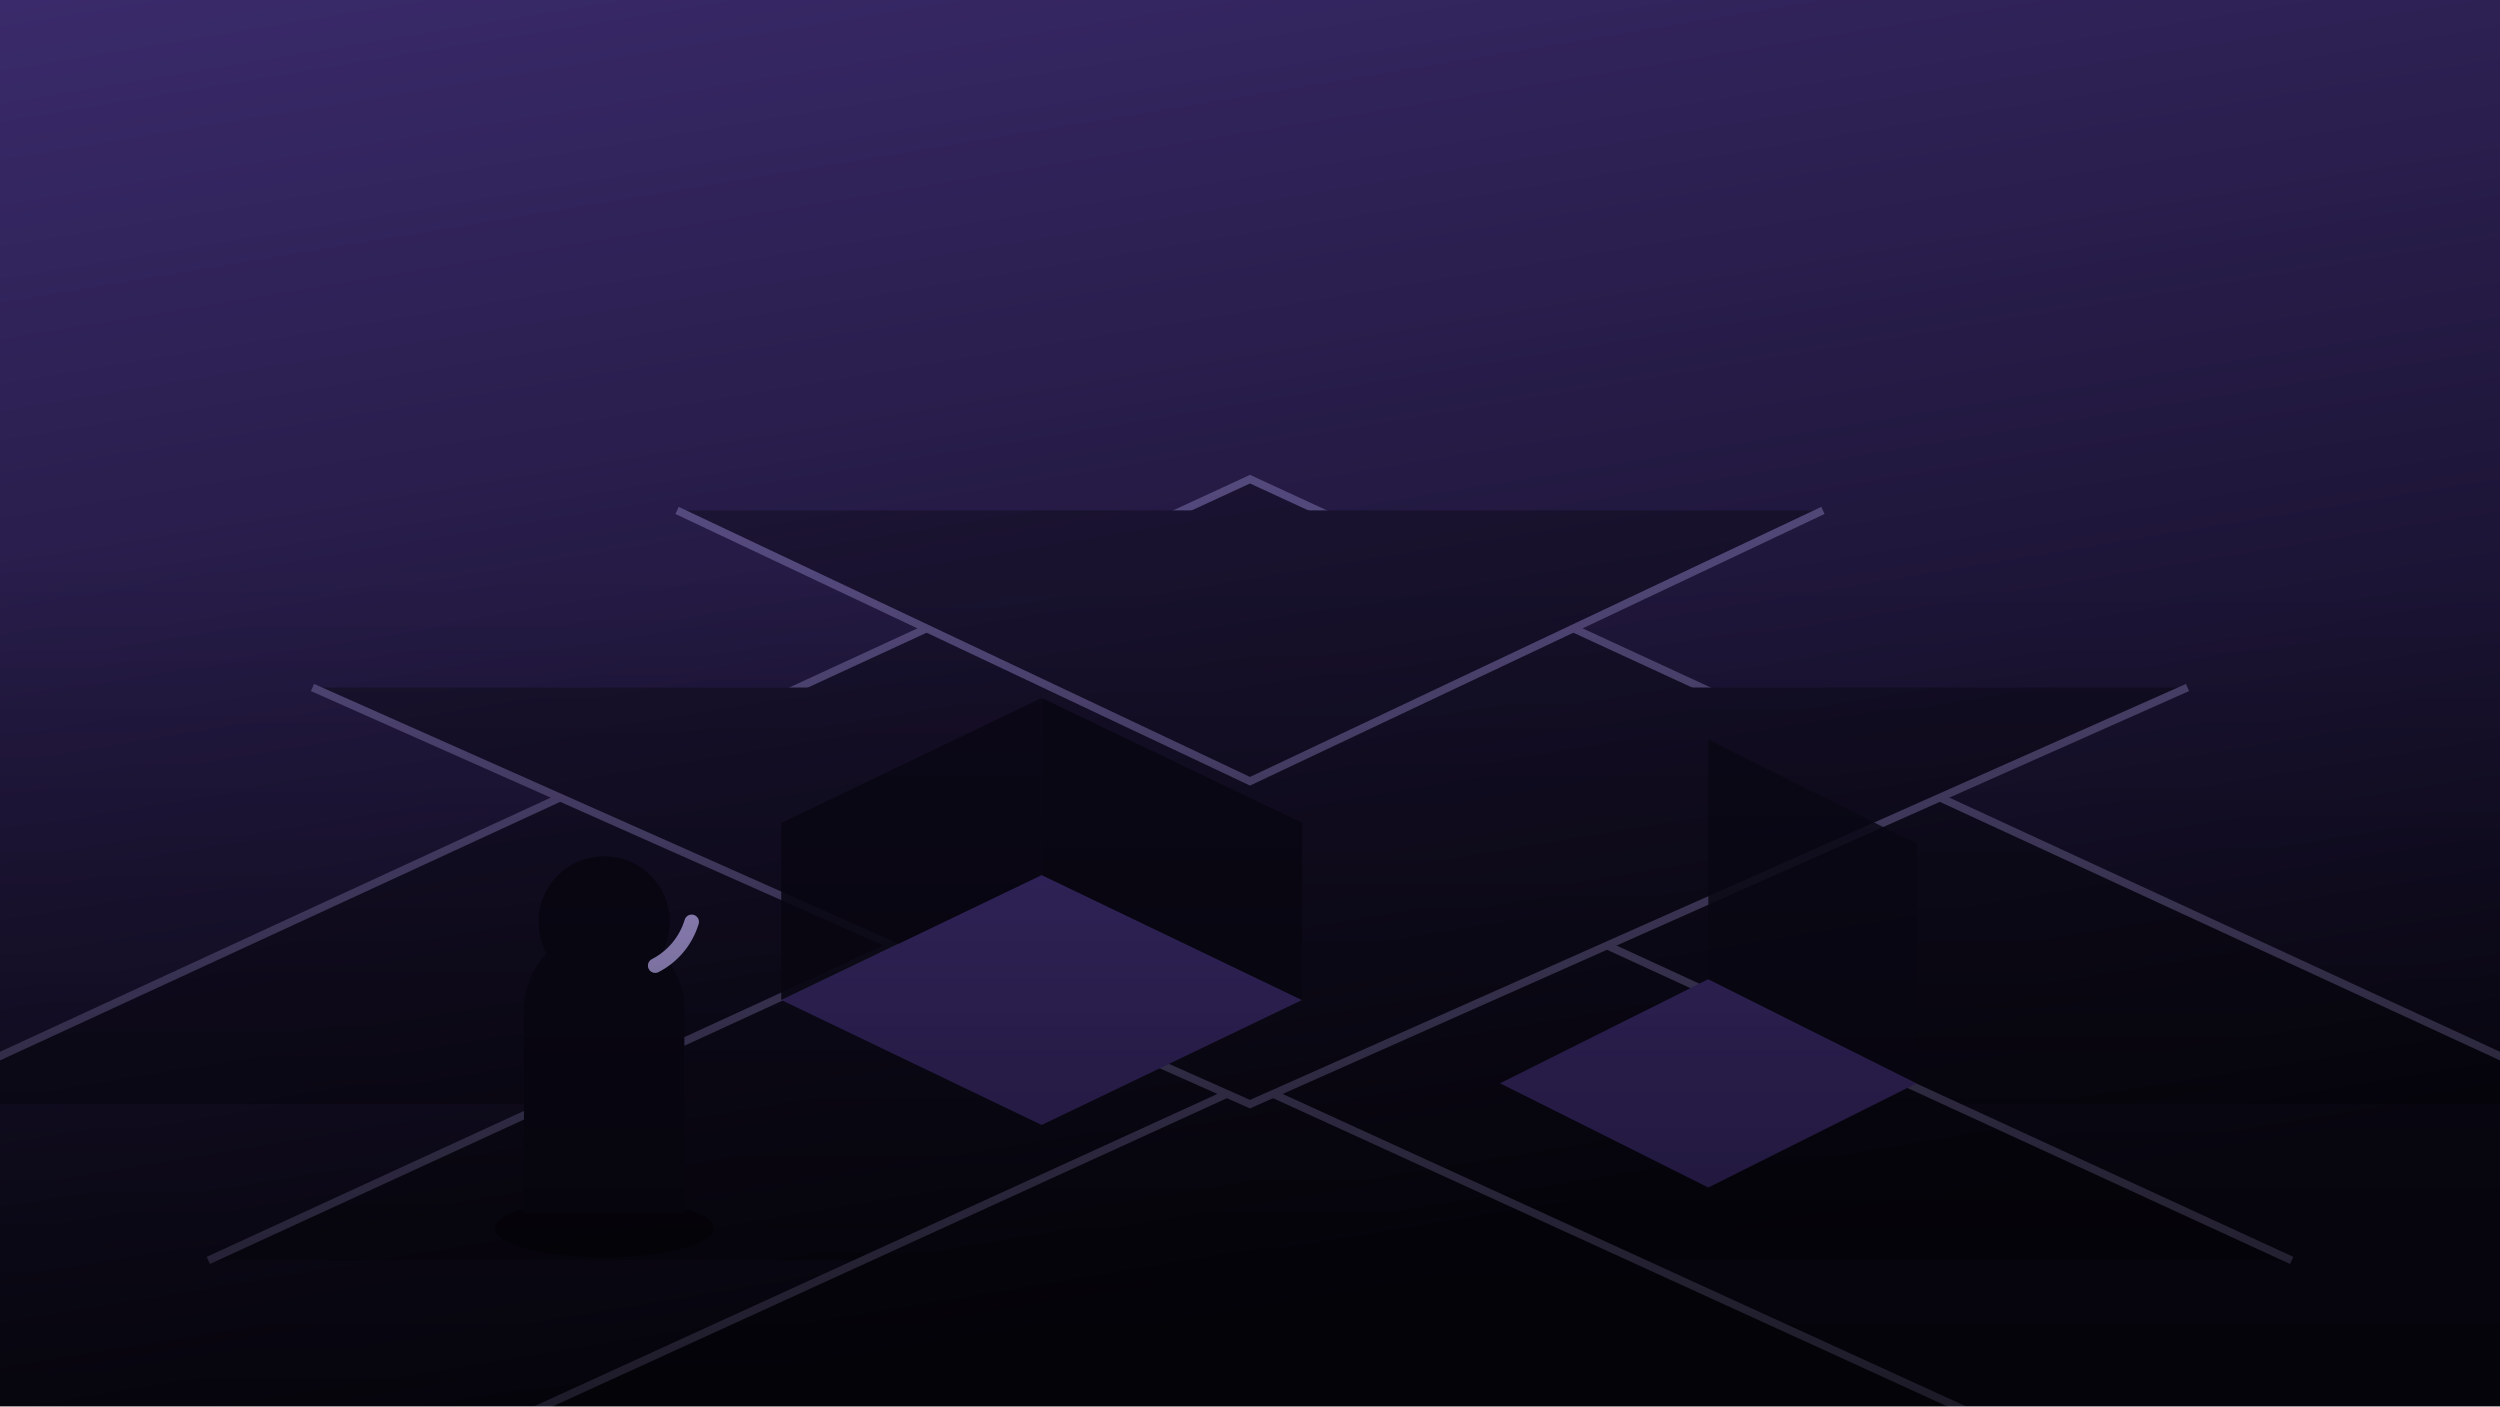
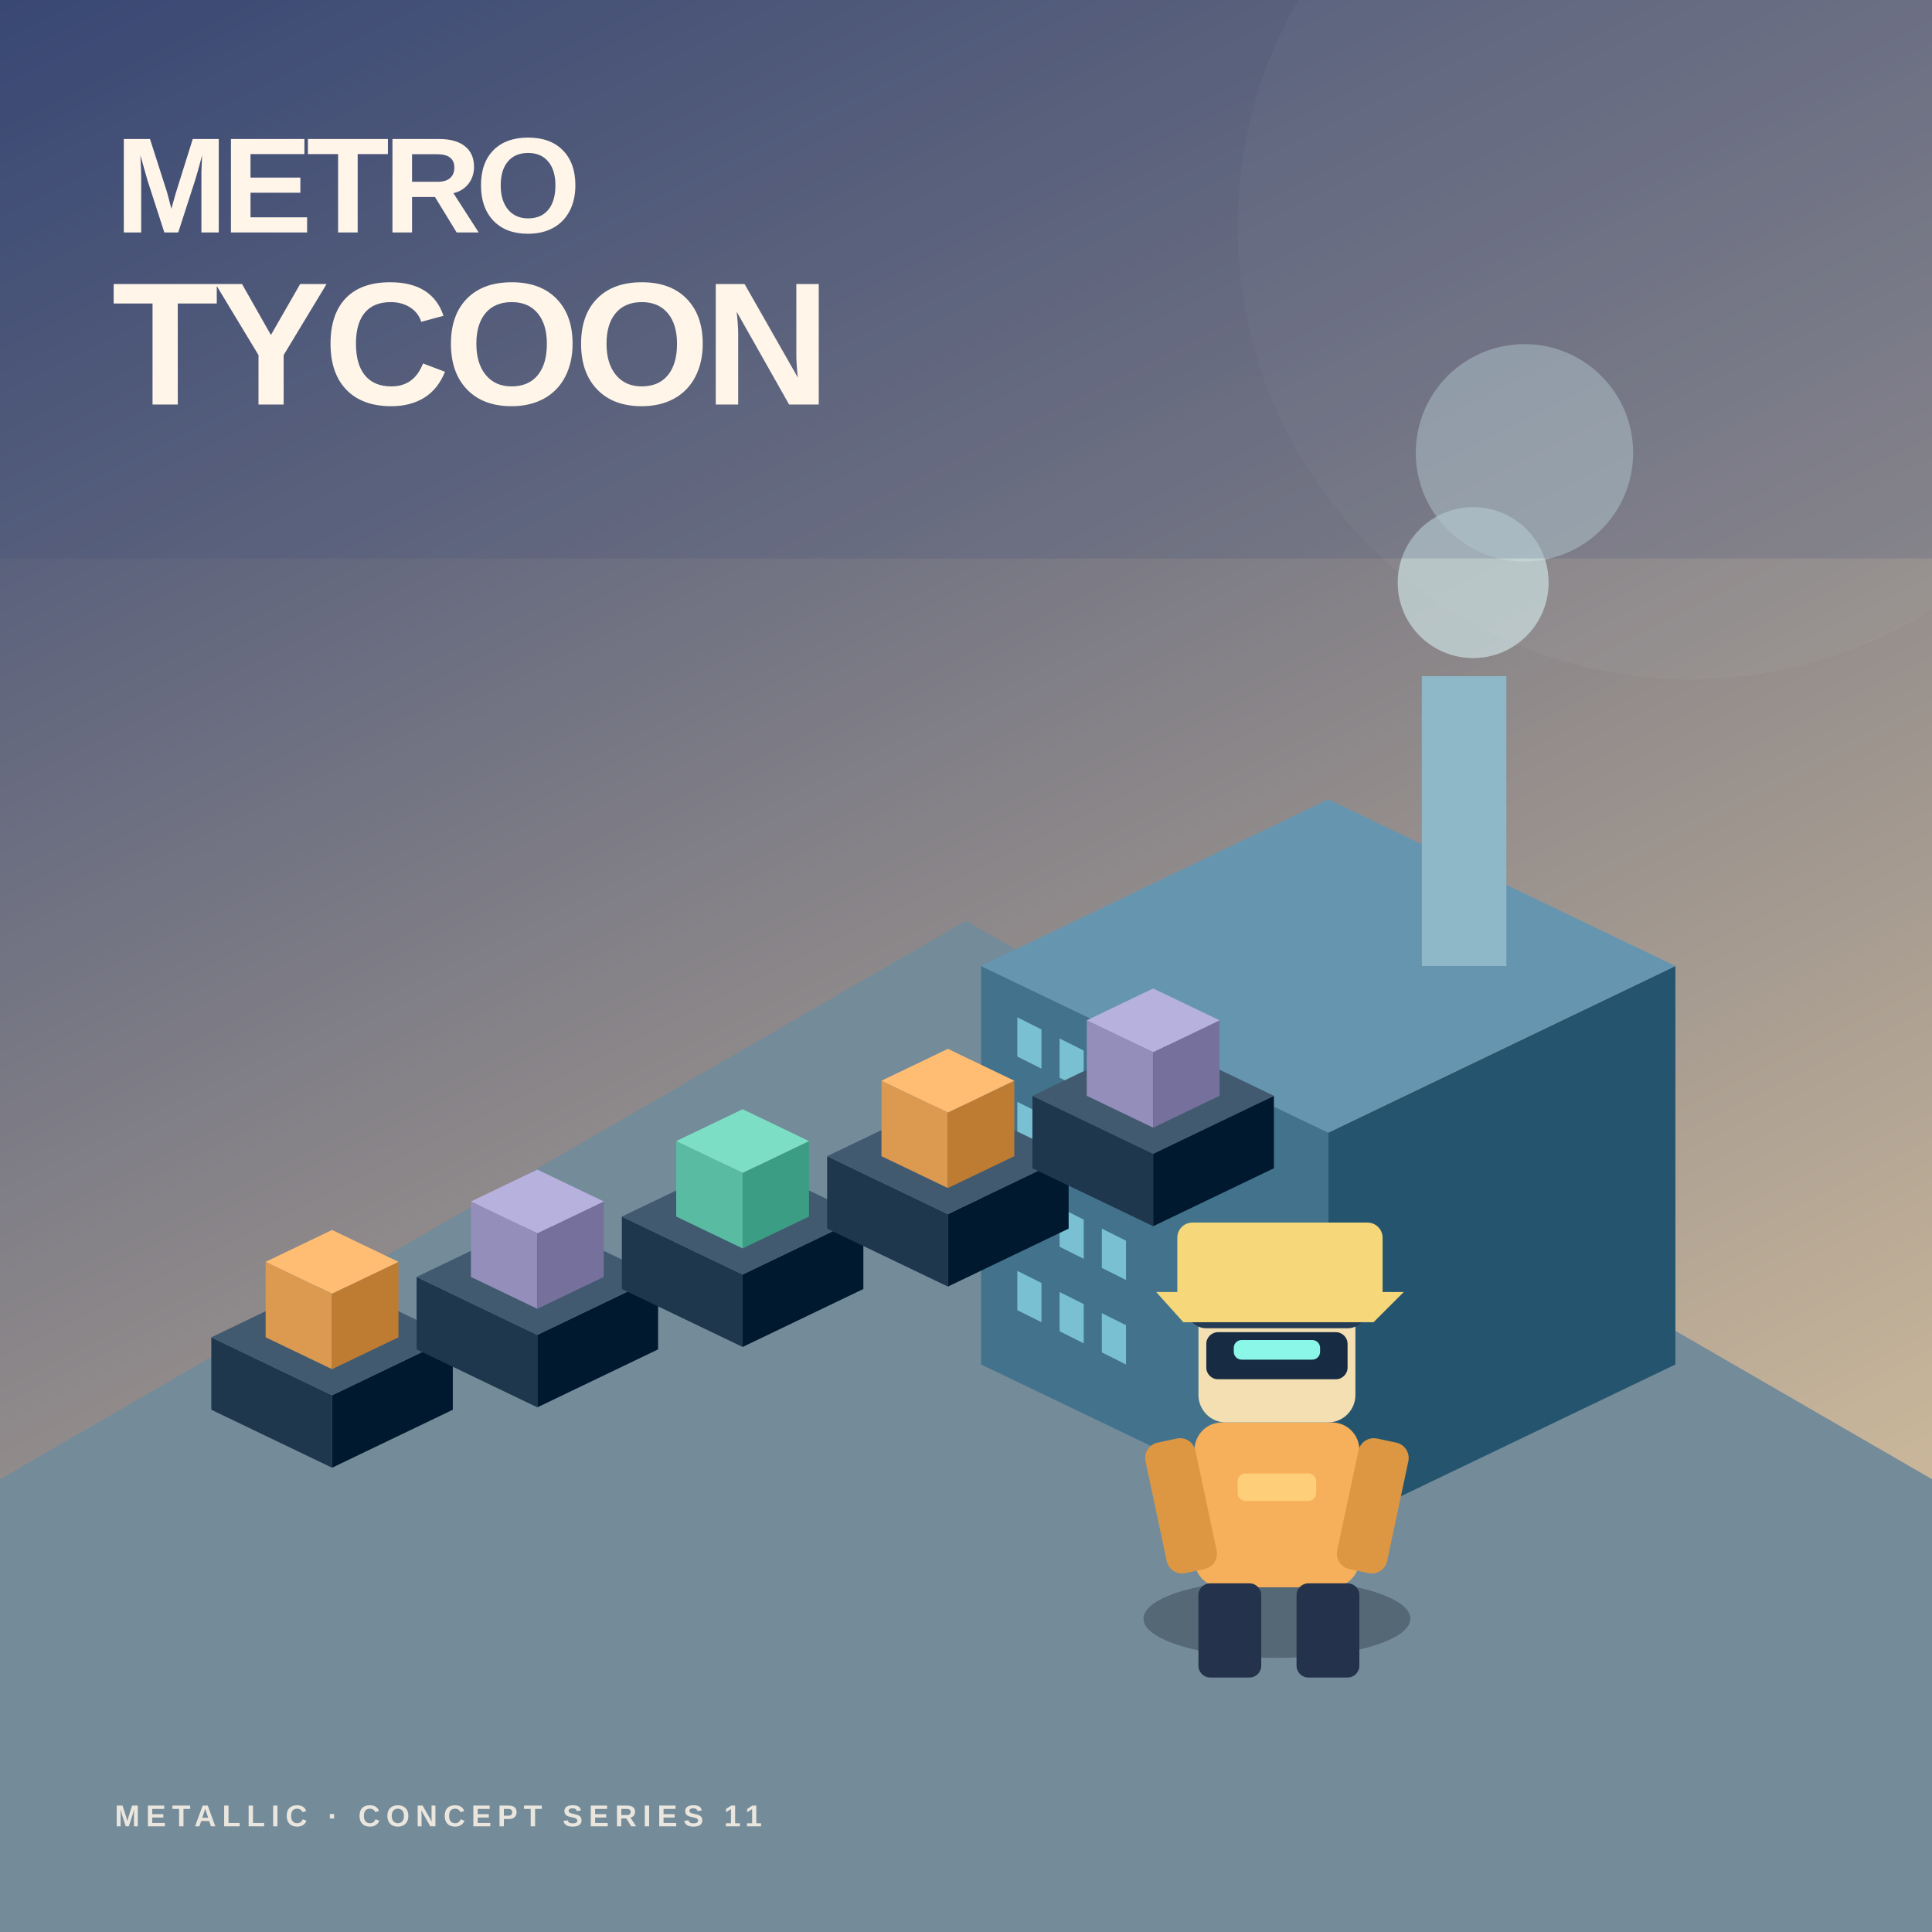
- <svg xmlns="http://www.w3.org/2000/svg" aria-hidden="true" class="poster-art" preserveAspectRatio="xMidYMid slice" viewBox="0 0 480 270">
+ <svg xmlns="http://www.w3.org/2000/svg" viewBox="0 0 640 640" width="640" height="640">
  <defs>
-     <linearGradient id="skp11__11_rec" x1="0" x2="0.3" y1="0" y2="1">
-       <stop offset="0" stop-color="#3a2a6b" />
-       <stop offset="1" stop-color="#0b0817" />
+     <linearGradient id="sky" x2=".5" y2="1">
+       <stop stop-color="#384773" />
+       <stop offset="1" stop-color="#c9b69a" />
    </linearGradient>
-     <radialGradient id="glp11__11_rec">
-       <stop offset="0" stop-color="#c4b5fd" stop-opacity="0.85" />
-       <stop offset="1" stop-color="#c4b5fd" stop-opacity="0" />
+     <radialGradient id="portal">
+       <stop stop-color="#ffd1fb" />
+       <stop offset=".5" stop-color="#b08cf7" />
+       <stop offset="1" stop-color="#6052b1" />
    </radialGradient>
-     <linearGradient id="vgp11__11_rec" x1="0" x2="0" y1="0" y2="1">
-       <stop offset="0.4" stop-color="#000" stop-opacity="0" />
-       <stop offset="1" stop-color="#000" stop-opacity="0.55" />
-     </linearGradient>
  </defs>
-   <rect fill="url(#skp11__11_rec)" height="270" width="480" />
-   <g opacity="0.3" stroke="#c4b5fd" stroke-width="1.5">
-     <path d="M-20 212 240 92l260 120" />
-     <path d="M40 242 240 150l200 92" />
-     <path d="M100 272 240 208l140 64" />
-     <path d="M60 132 240 212l180-80" />
-     <path d="M130 98 240 150l110-52" />
+   <rect width="640" height="640" fill="url(#sky)" />
+   <circle cx="560" cy="75" r="150" fill="#ffffff" opacity=".035" />
+   <polygon points="0,490 320,305 640,490 640,640 0,640" fill="#748b99" />
+   <polygon points="325,320 440,375.2 440,507.2 325,452" fill="#43738c" />
+   <polygon points="440,375.2 555,320 555,452 440,507.2" fill="#25556e" />
+   <polygon points="440,264.8 555,320 440,375.2 325,320" fill="#6696af" />
+   <polygon points="337,337 345,341 345,354 337,350" fill="#8ee1ef" opacity=".7" />
+   <polygon points="351,344 359,348 359,361 351,357" fill="#8ee1ef" opacity=".7" />
+   <polygon points="365,351 373,355 373,368 365,364" fill="#8ee1ef" opacity=".7" />
+   <polygon points="337,365 345,369 345,382 337,378" fill="#8ee1ef" opacity=".7" />
+   <polygon points="351,372 359,376 359,389 351,385" fill="#8ee1ef" opacity=".7" />
+   <polygon points="365,379 373,383 373,396 365,392" fill="#8ee1ef" opacity=".7" />
+   <polygon points="337,393 345,397 345,410 337,406" fill="#8ee1ef" opacity=".7" />
+   <polygon points="351,400 359,404 359,417 351,413" fill="#8ee1ef" opacity=".7" />
+   <polygon points="365,407 373,411 373,424 365,420" fill="#8ee1ef" opacity=".7" />
+   <polygon points="337,421 345,425 345,438 337,434" fill="#8ee1ef" opacity=".7" />
+   <polygon points="351,428 359,432 359,445 351,441" fill="#8ee1ef" opacity=".7" />
+   <polygon points="365,435 373,439 373,452 365,448" fill="#8ee1ef" opacity=".7" />
+   <rect x="471" y="224" width="28" height="96" rx="0" fill="#8eb8c8" />
+   <circle cx="488" cy="193" r="25" fill="#ccdfdf" opacity=".7" />
+   <circle cx="505" cy="150" r="36" fill="#ccdfdf" opacity=".5" />
+   <polygon points="70,443 110,462.2 110,486.2 70,467" fill="#1e374d" />
+   <polygon points="110,462.2 150,443 150,467 110,486.2" fill="#00192f" />
+   <polygon points="110,423.8 150,443 110,462.2 70,443" fill="#415a70" />
+   <polygon points="88,418 110,428.56 110,453.56 88,443" fill="#dc9a50" />
+   <polygon points="110,428.56 132,418 132,443 110,453.56" fill="#be7c32" />
+   <polygon points="110,407.44 132,418 110,428.56 88,418" fill="#ffbd73" />
+   <polygon points="138,423 178,442.2 178,466.2 138,447" fill="#1e374d" />
+   <polygon points="178,442.2 218,423 218,447 178,466.2" fill="#00192f" />
+   <polygon points="178,403.8 218,423 178,442.2 138,423" fill="#415a70" />
+   <polygon points="156,398 178,408.56 178,433.56 156,423" fill="#948eba" />
+   <polygon points="178,408.56 200,398 200,423 178,433.56" fill="#76709c" />
+   <polygon points="178,387.44 200,398 178,408.56 156,398" fill="#b7b1dd" />
+   <polygon points="206,403 246,422.2 246,446.2 206,427" fill="#1e374d" />
+   <polygon points="246,422.2 286,403 286,427 246,446.2" fill="#00192f" />
+   <polygon points="246,383.8 286,403 246,422.2 206,403" fill="#415a70" />
+   <polygon points="224,378 246,388.56 246,413.56 224,403" fill="#59bba1" />
+   <polygon points="246,388.56 268,378 268,403 246,413.56" fill="#3b9d83" />
+   <polygon points="246,367.44 268,378 246,388.56 224,378" fill="#7cdec4" />
+   <polygon points="274,383 314,402.2 314,426.2 274,407" fill="#1e374d" />
+   <polygon points="314,402.2 354,383 354,407 314,426.2" fill="#00192f" />
+   <polygon points="314,363.8 354,383 314,402.2 274,383" fill="#415a70" />
+   <polygon points="292,358 314,368.56 314,393.56 292,383" fill="#dc9a50" />
+   <polygon points="314,368.56 336,358 336,383 314,393.56" fill="#be7c32" />
+   <polygon points="314,347.44 336,358 314,368.56 292,358" fill="#ffbd73" />
+   <polygon points="342,363 382,382.2 382,406.2 342,387" fill="#1e374d" />
+   <polygon points="382,382.2 422,363 422,387 382,406.2" fill="#00192f" />
+   <polygon points="382,343.8 422,363 382,382.2 342,363" fill="#415a70" />
+   <polygon points="360,338 382,348.56 382,373.56 360,363" fill="#948eba" />
+   <polygon points="382,348.56 404,338 404,363 382,373.56" fill="#76709c" />
+   <polygon points="382,327.44 404,338 382,348.56 360,338" fill="#b7b1dd" />
+   <g transform="translate(423 466) scale(1.3)">
+     <ellipse cx="0" cy="54" rx="34" ry="10" fill="#091324" opacity=".3" />
+     <rect x="-21" y="4" width="42" height="42" rx="7" fill="#f6b05b" />
+     <rect x="-20" y="45" width="16" height="24" rx="3" fill="#24324c" />
+     <rect x="5" y="45" width="16" height="24" rx="3" fill="#24324c" />
+     <g transform="rotate(-12 -20 10)">
+       <rect x="-34" y="7" width="13" height="34" rx="4" fill="#dd9742" />
+     </g>
+     <g transform="rotate(12 20 10)">
+       <rect x="21" y="7" width="13" height="34" rx="4" fill="#dd9742" />
+     </g>
+     <rect x="-20" y="-31" width="40" height="35" rx="7" fill="#f3dfb1" />
+     <rect x="-23" y="-35" width="46" height="15" rx="5" fill="#233b55" />
+     <rect x="-18" y="-19" width="36" height="12" rx="3" fill="#172b43" />
+     <rect x="-11" y="-17" width="22" height="5" rx="2" fill="#8af7e8" />
+     <rect x="-10" y="17" width="20" height="7" rx="2" fill="#ffce79" />
  </g>
-   <g>
-     <path d="M150 192l50-24 50 24-50 24z" fill="#3a2a6b" />
-     <path d="M150 192v-34l50-24v34z" fill="#0b0817" opacity="0.9" />
-     <path d="M200 168v-34l50 24v34z" fill="#0b0817" />
-     <path d="M288 208l40-20 40 20-40 20z" fill="#3a2a6b" />
-     <path d="M328 188v-46l40 20v46z" fill="#0b0817" opacity="0.85" />
+   <rect x="390" y="405" width="68" height="30" rx="5" fill="#f6d87b" />
+   <polygon points="383,428 465,428 455,438 392,438" fill="#f6d87b" />
+   <rect width="640" height="185" fill="#384773" opacity=".18" />
+   <g fill="#fff6e9" font-family="Segoe UI,Arial,sans-serif" font-weight="950" letter-spacing="-2">
+     <text x="38" y="77" font-size="45">METRO</text>
+     <text x="37" y="134" font-size="58">TYCOON</text>
  </g>
-   <g transform="translate(116 170) scale(1.4)">
-     <ellipse cx="0" cy="47" fill="#000" opacity="0.35" rx="15" ry="4" />
-     <path d="M-11 45V17a11 11 0 0 1 22 0v28z" fill="#0b0817" />
-     <circle cx="0" cy="5" fill="#0b0817" r="9" />
-     <path d="M7 11a10 10 0 0 0 5-6" fill="none" opacity="0.85" stroke="#c4b5fd" stroke-linecap="round" stroke-width="2" />
+   <g font-family="Segoe UI,Arial,sans-serif" font-weight="700" letter-spacing="2" font-size="10" fill="#fff6e9" opacity=".85">
+     <text x="38" y="605">METALLIC · CONCEPT SERIES 11</text>
  </g>
-   <rect fill="url(#vgp11__11_rec)" height="270" width="480" />
</svg>
